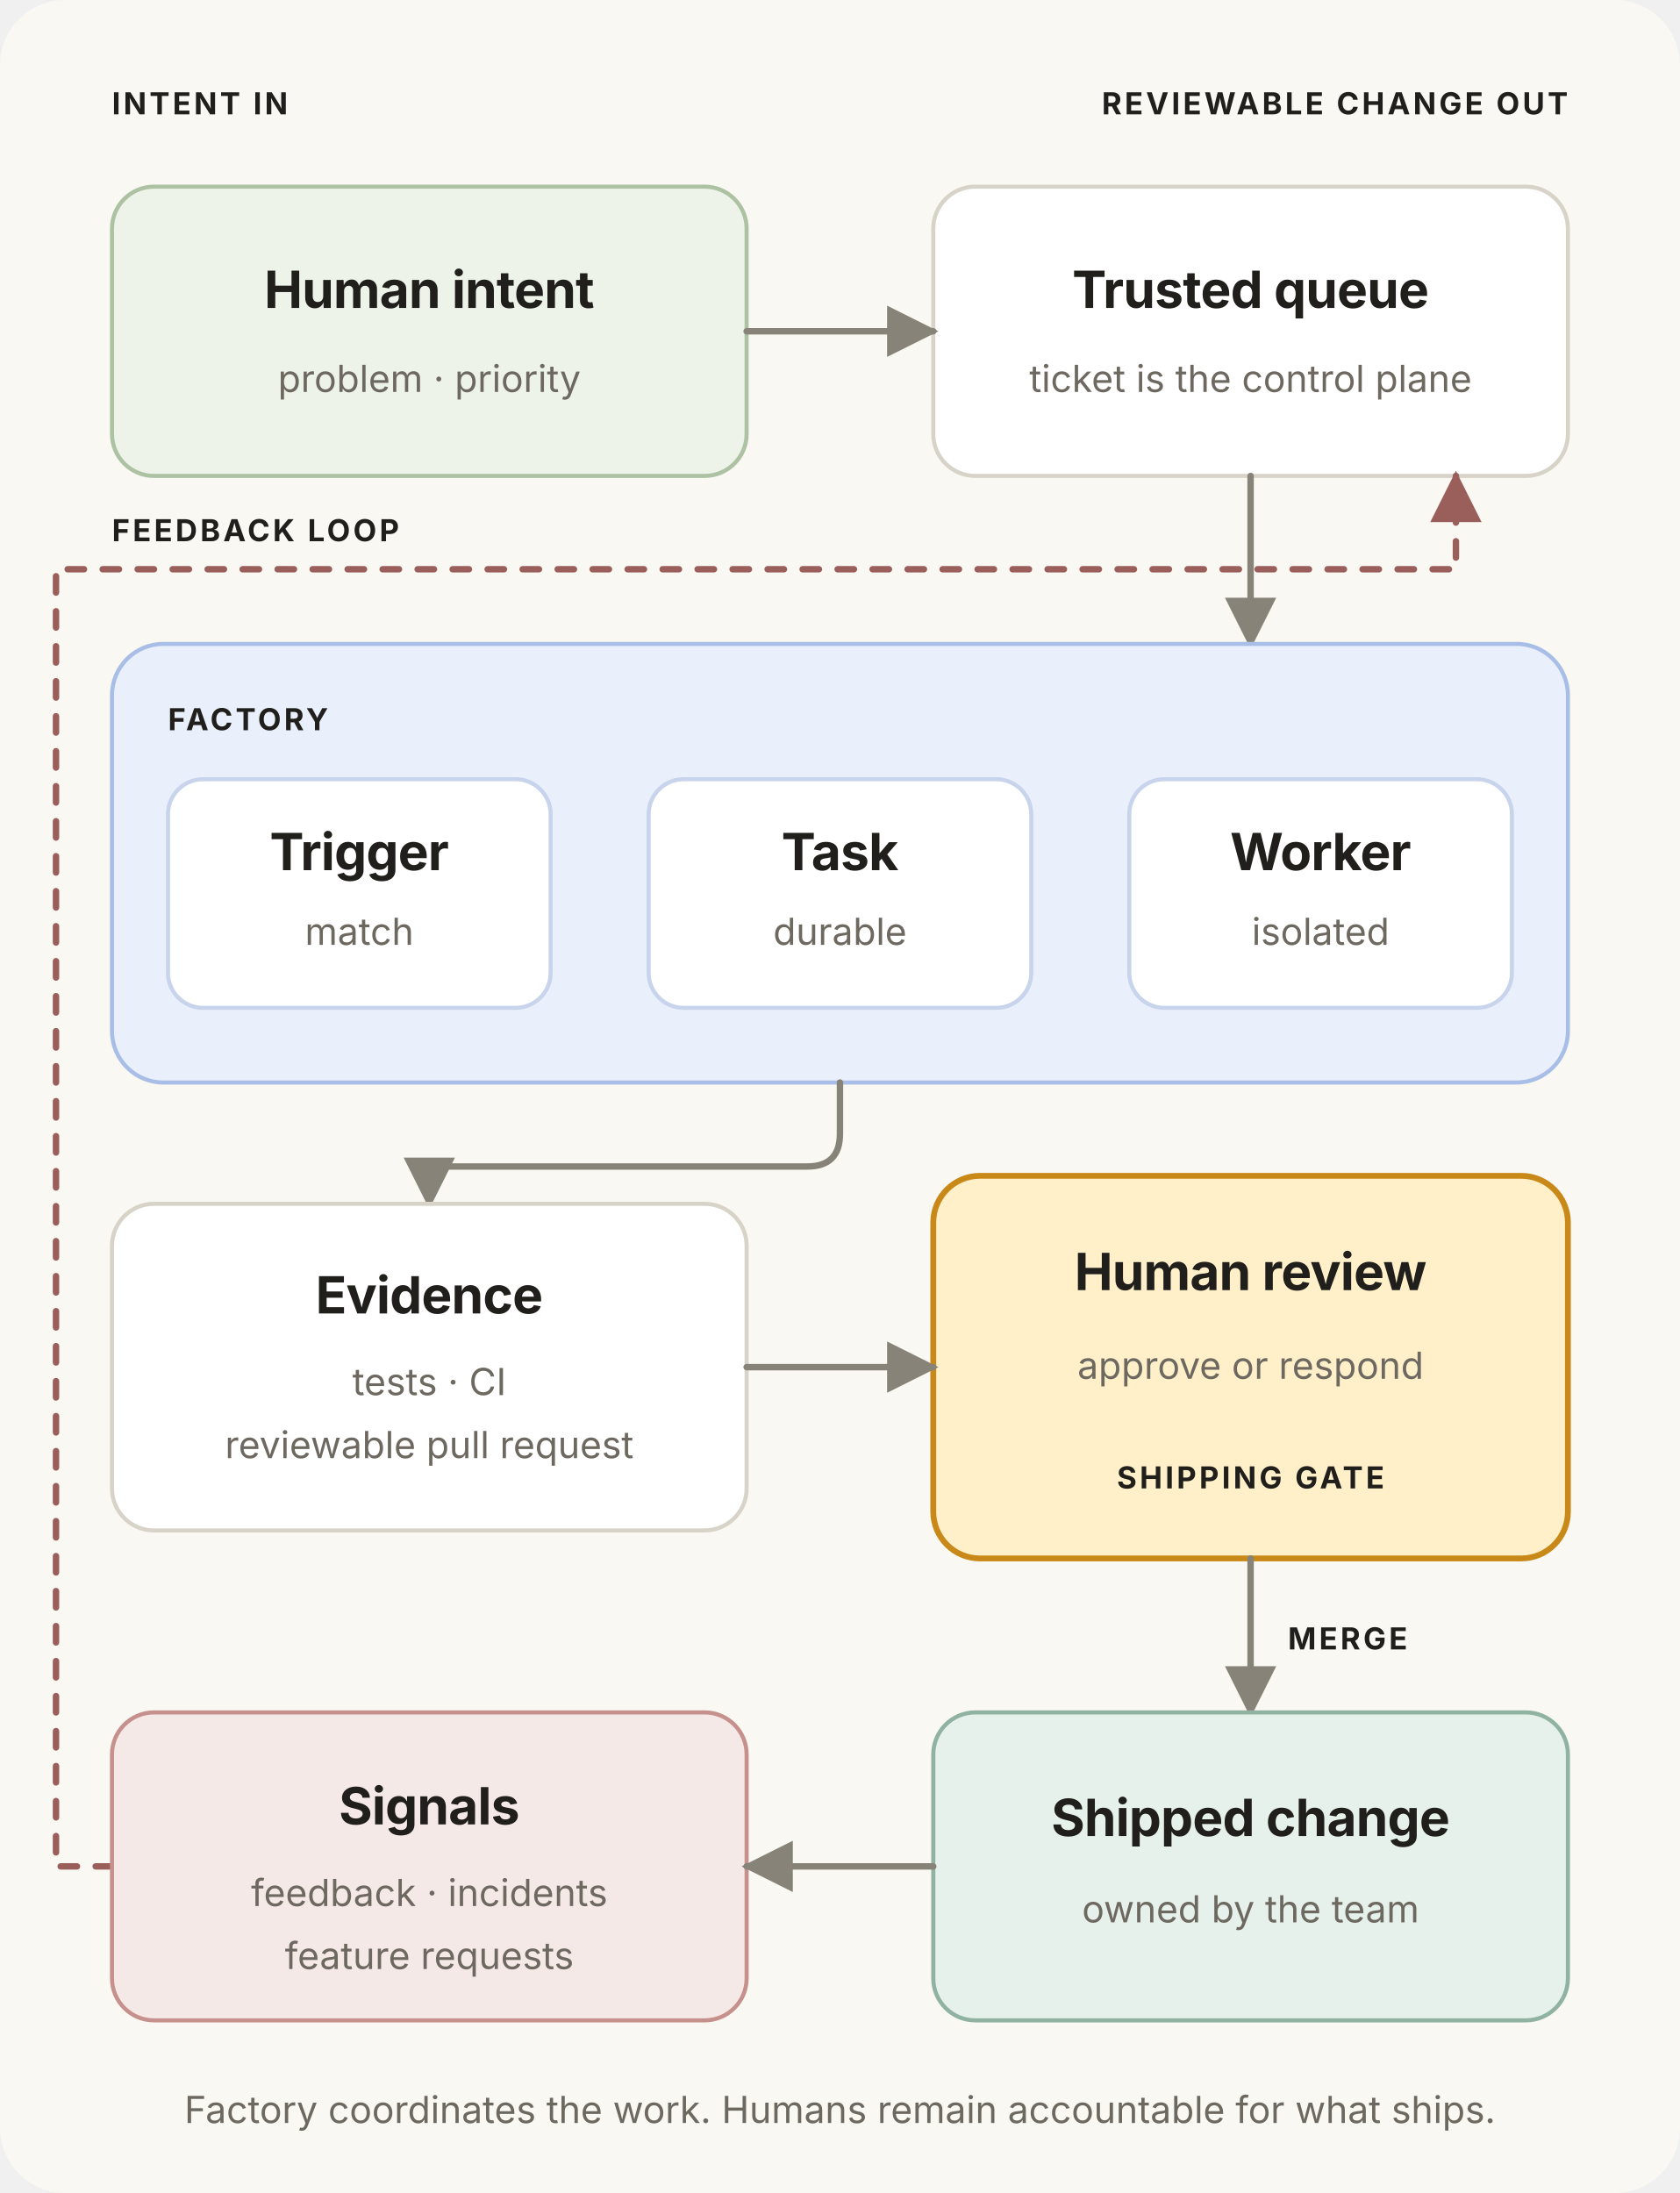
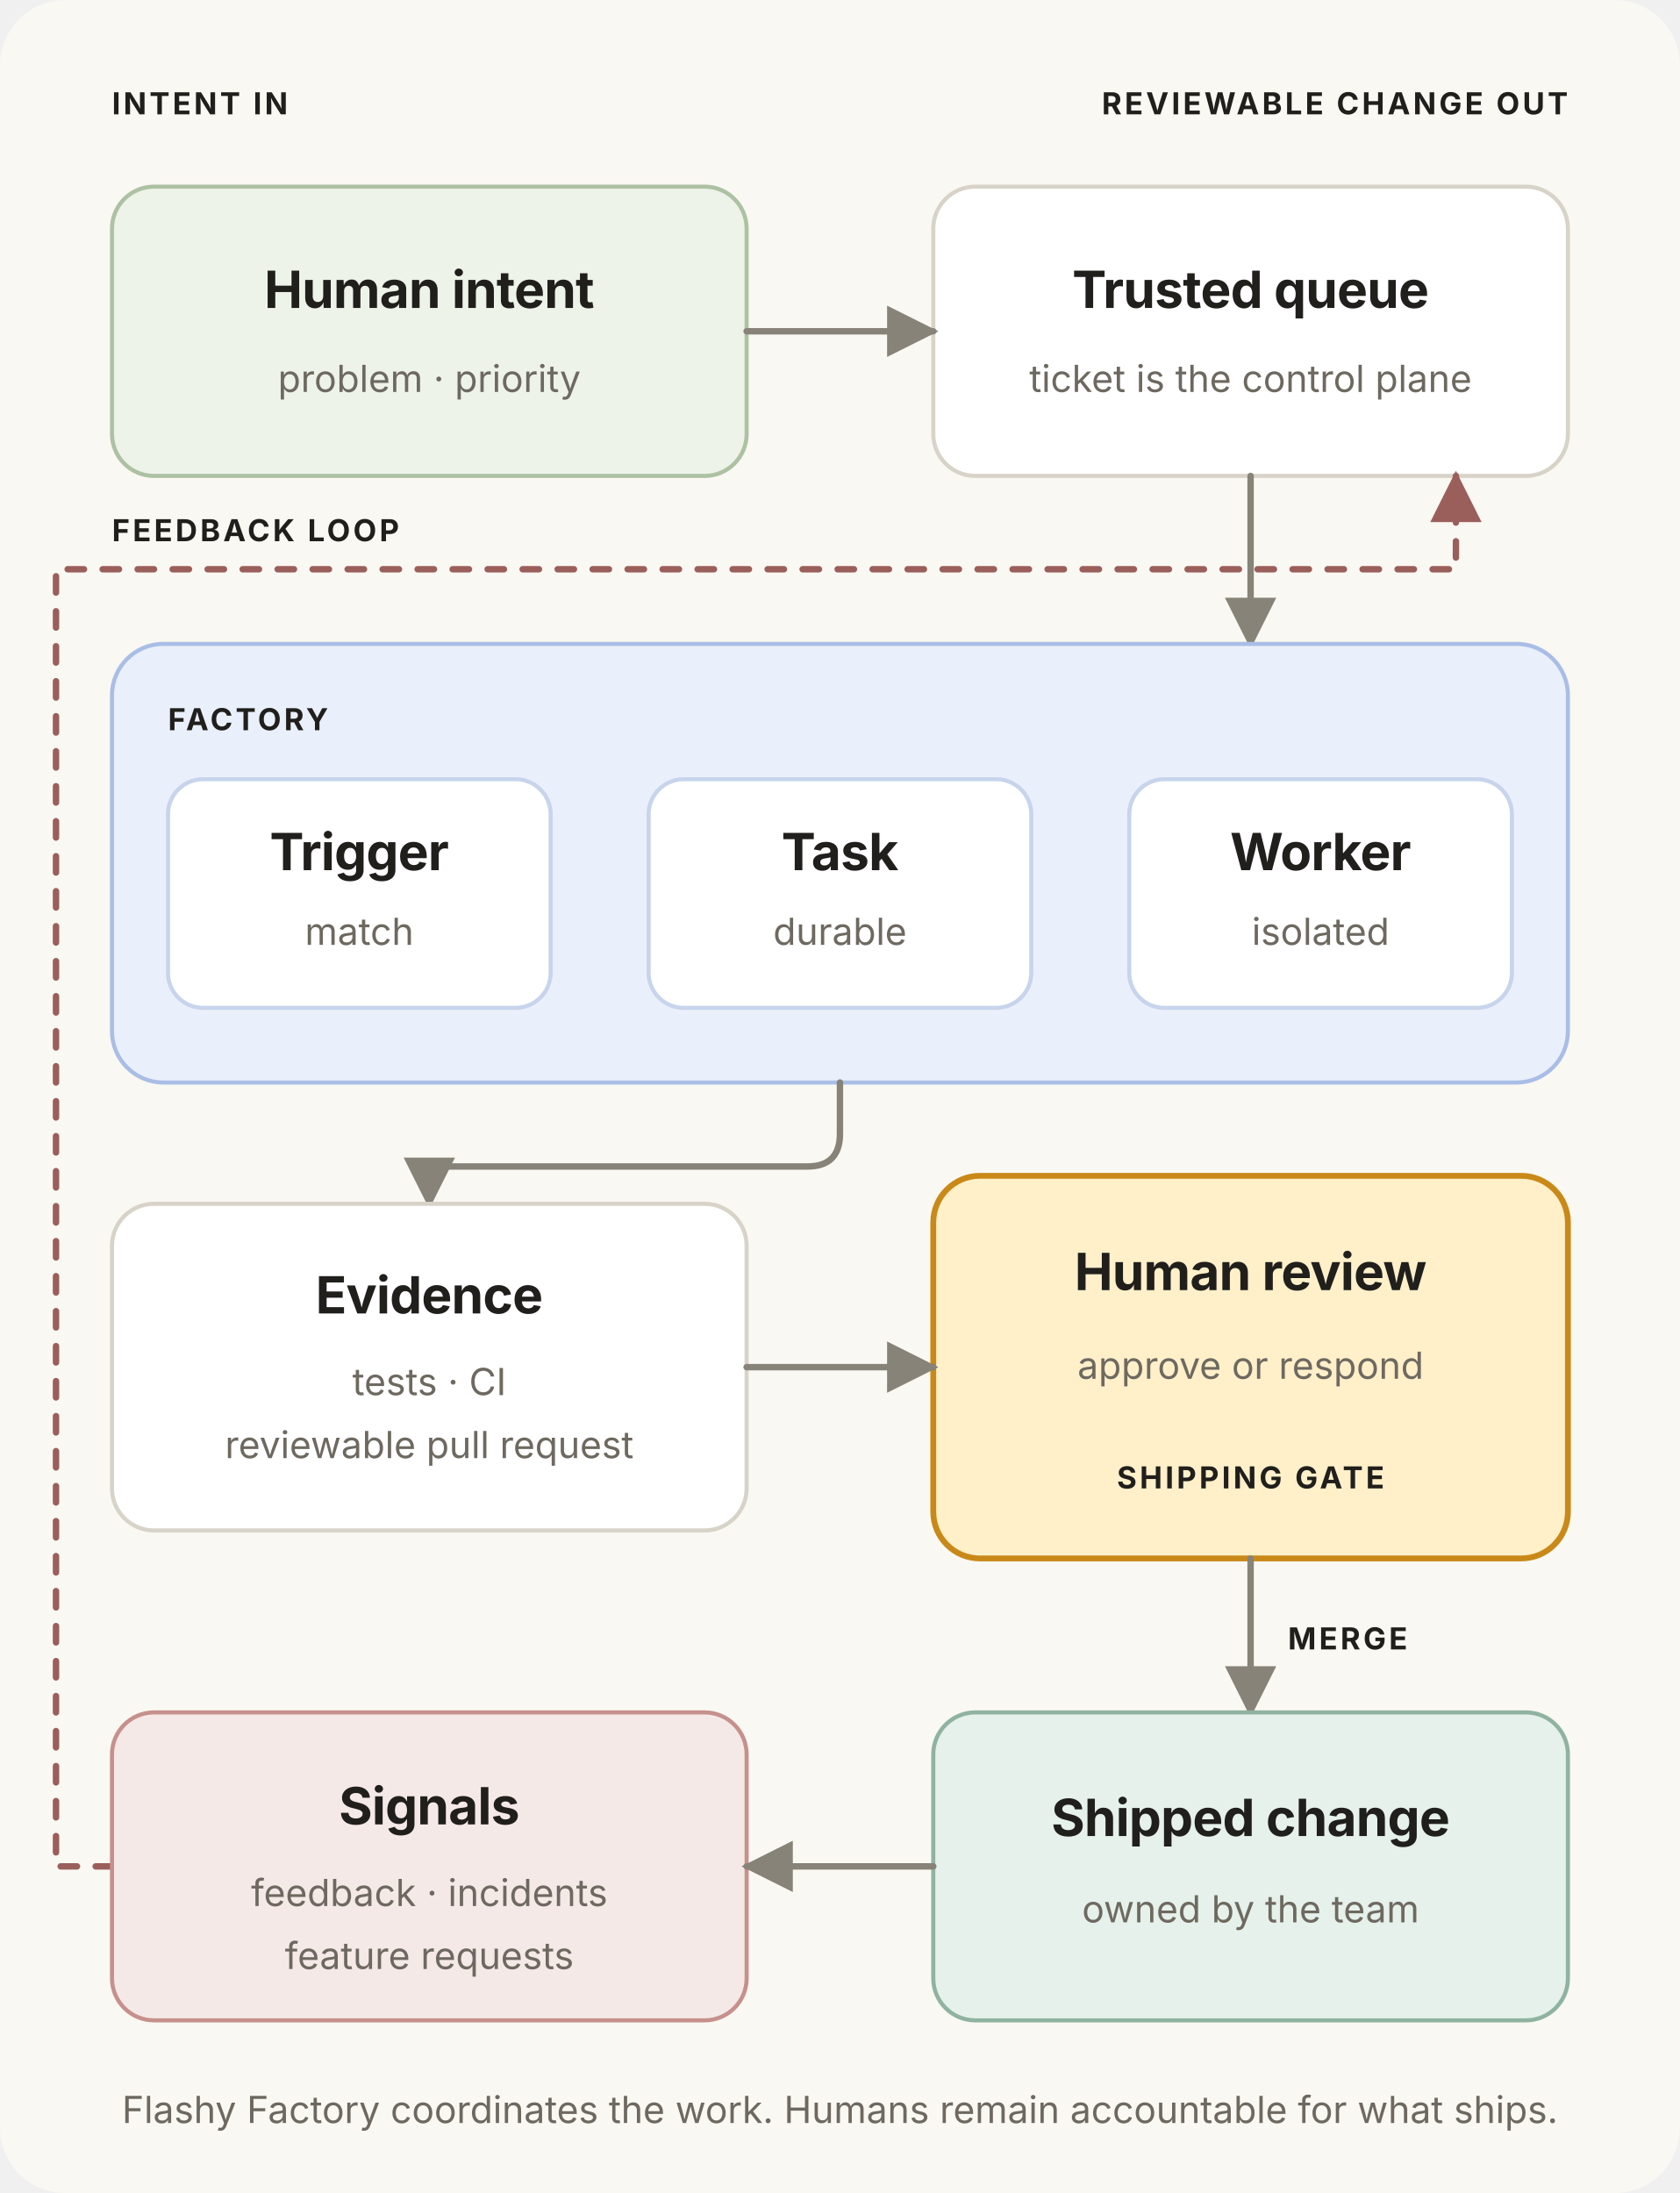
<svg xmlns="http://www.w3.org/2000/svg" width="720" height="940" viewBox="0 0 720 940" role="img" aria-labelledby="title desc">
  <defs>
    <marker id="arrow" viewBox="0 0 10 10" refX="9" refY="5" markerWidth="8" markerHeight="8" orient="auto">
      <path d="M0 0 10 5 0 10z" fill="#888378" />
    </marker>
    <marker id="feedback-arrow" viewBox="0 0 10 10" refX="9" refY="5" markerWidth="8" markerHeight="8" orient="auto">
      <path d="M0 0 10 5 0 10z" fill="#9b5f5b" />
    </marker>
    <style>
      .text{font-family:Inter,ui-sans-serif,system-ui,-apple-system,"Segoe UI",sans-serif;fill:#201f1c}
      .label{font-size:22px;font-weight:700;letter-spacing:-.25px}
      .detail{font-size:16px;fill:#6e6960}
      .kicker{font-size:13px;font-weight:750;letter-spacing:1.25px}
      .card{fill:#fff;stroke:#d8d3c8;stroke-width:1.75}
      .flow{fill:none;stroke:#888378;stroke-width:2.75;stroke-linecap:round;stroke-linejoin:round;marker-end:url(#arrow)}
      .feedback{fill:none;stroke:#9b5f5b;stroke-width:2.75;stroke-linecap:round;stroke-linejoin:round;stroke-dasharray:7 8;marker-end:url(#feedback-arrow)}
    </style>
  </defs>
  <rect width="720" height="940" rx="28" fill="#faf8f2" />
  <text class="text kicker" x="48" y="49" fill="#746f66">INTENT IN</text>
  <text class="text kicker" x="672" y="49" text-anchor="end" fill="#746f66">REVIEWABLE CHANGE OUT</text>
  <rect x="48" y="80" width="272" height="124" rx="18" fill="#edf3e9" stroke="#adc1a3" stroke-width="1.75" />
  <text class="text label" x="184" y="132" text-anchor="middle">Human intent</text>
  <text class="text detail" x="184" y="168" text-anchor="middle">problem · priority</text>
  <rect class="card" x="400" y="80" width="272" height="124" rx="18" />
  <text class="text label" x="536" y="132" text-anchor="middle">Trusted queue</text>
  <text class="text detail" x="536" y="168" text-anchor="middle">ticket is the control plane</text>
  <path class="flow" d="M320 142H400" />
  <path class="flow" d="M536 204V276" />
  <path class="feedback" d="M48 800H24V244H624V204" />
  <text class="text kicker" x="48" y="232" fill="#9b5f5b">FEEDBACK LOOP</text>
  <rect x="48" y="276" width="624" height="188" rx="22" fill="#eaf0fb" stroke="#a9bee6" stroke-width="1.75" />
  <text class="text kicker" x="72" y="313" fill="#315ca8">FACTORY</text>
  <rect x="72" y="334" width="164" height="98" rx="15" fill="#fff" stroke="#c7d4ec" stroke-width="1.75" />
  <rect x="278" y="334" width="164" height="98" rx="15" fill="#fff" stroke="#c7d4ec" stroke-width="1.75" />
  <rect x="484" y="334" width="164" height="98" rx="15" fill="#fff" stroke="#c7d4ec" stroke-width="1.75" />
  <text class="text label" x="154" y="373" text-anchor="middle">Trigger</text>
  <text class="text detail" x="154" y="405" text-anchor="middle">match</text>
  <text class="text label" x="360" y="373" text-anchor="middle">Task</text>
  <text class="text detail" x="360" y="405" text-anchor="middle">durable</text>
  <text class="text label" x="566" y="373" text-anchor="middle">Worker</text>
  <text class="text detail" x="566" y="405" text-anchor="middle">isolated</text>
  <path class="flow" d="M360 464V486Q360 500 346 500H184Q184 500 184 516" />
  <rect class="card" x="48" y="516" width="272" height="140" rx="18" />
  <text class="text label" x="184" y="563" text-anchor="middle">Evidence</text>
  <text class="text detail" x="184" y="598" text-anchor="middle">tests · CI</text>
  <text class="text detail" x="184" y="625" text-anchor="middle">reviewable pull request</text>
  <rect x="400" y="504" width="272" height="164" rx="20" fill="#fff0ca" stroke="#c98918" stroke-width="2.5" />
  <text class="text label" x="536" y="553" text-anchor="middle">Human review</text>
  <text class="text detail" x="536" y="591" text-anchor="middle">approve or respond</text>
  <text class="text kicker" x="536" y="638" text-anchor="middle" fill="#845100">SHIPPING GATE</text>
  <path class="flow" d="M320 586H400" />
  <path class="flow" d="M536 668V734" />
  <text class="text kicker" x="552" y="707" fill="#746f66">MERGE</text>
  <rect x="400" y="734" width="272" height="132" rx="18" fill="#e5f1ea" stroke="#8fb3a0" stroke-width="1.75" />
  <text class="text label" x="536" y="787" text-anchor="middle">Shipped change</text>
  <text class="text detail" x="536" y="824" text-anchor="middle">owned by the team</text>
  <rect x="48" y="734" width="272" height="132" rx="18" fill="#f5e9e7" stroke="#c6908c" stroke-width="1.75" />
  <text class="text label" x="184" y="782" text-anchor="middle">Signals</text>
  <text class="text detail" x="184" y="817" text-anchor="middle">feedback · incidents</text>
  <text class="text detail" x="184" y="844" text-anchor="middle">feature requests</text>
  <path class="flow" d="M400 800H320" />
-   <text class="text detail" x="360" y="910" text-anchor="middle">Factory coordinates the work. Humans remain accountable for what ships.</text>
+   <text class="text detail" x="360" y="910" text-anchor="middle">Flashy Factory coordinates the work. Humans remain accountable for what ships.</text>
</svg>
